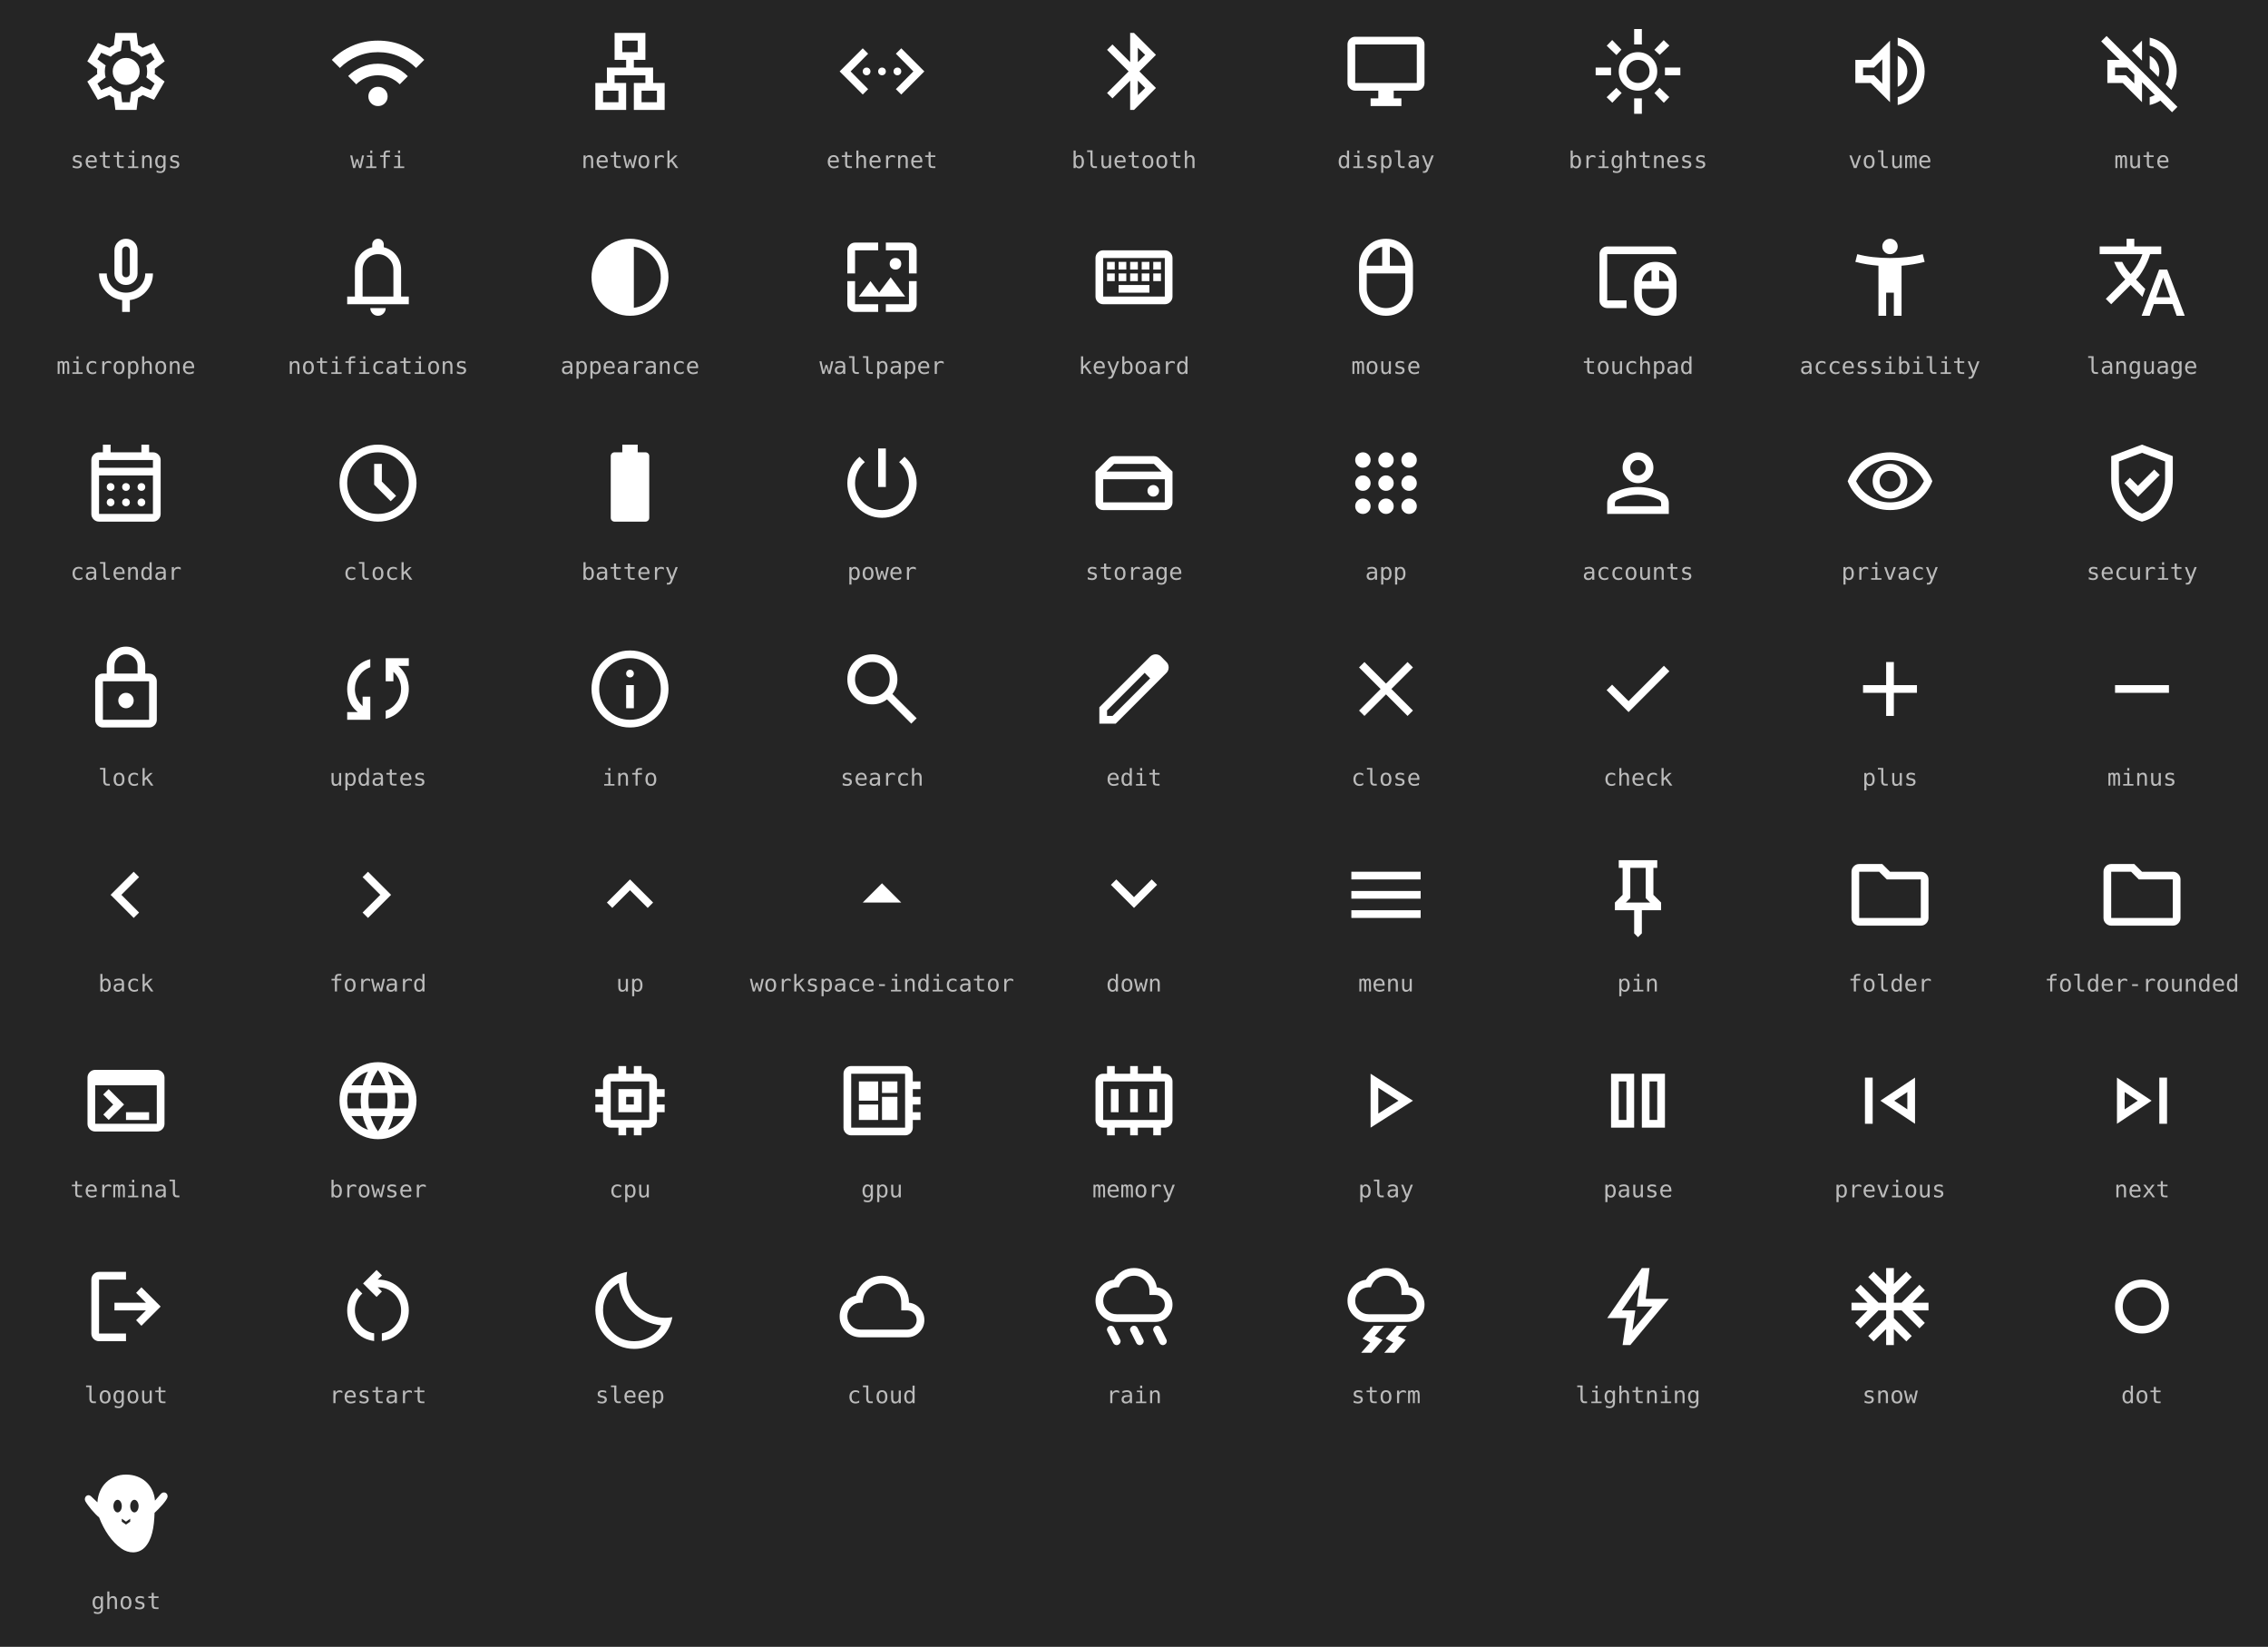
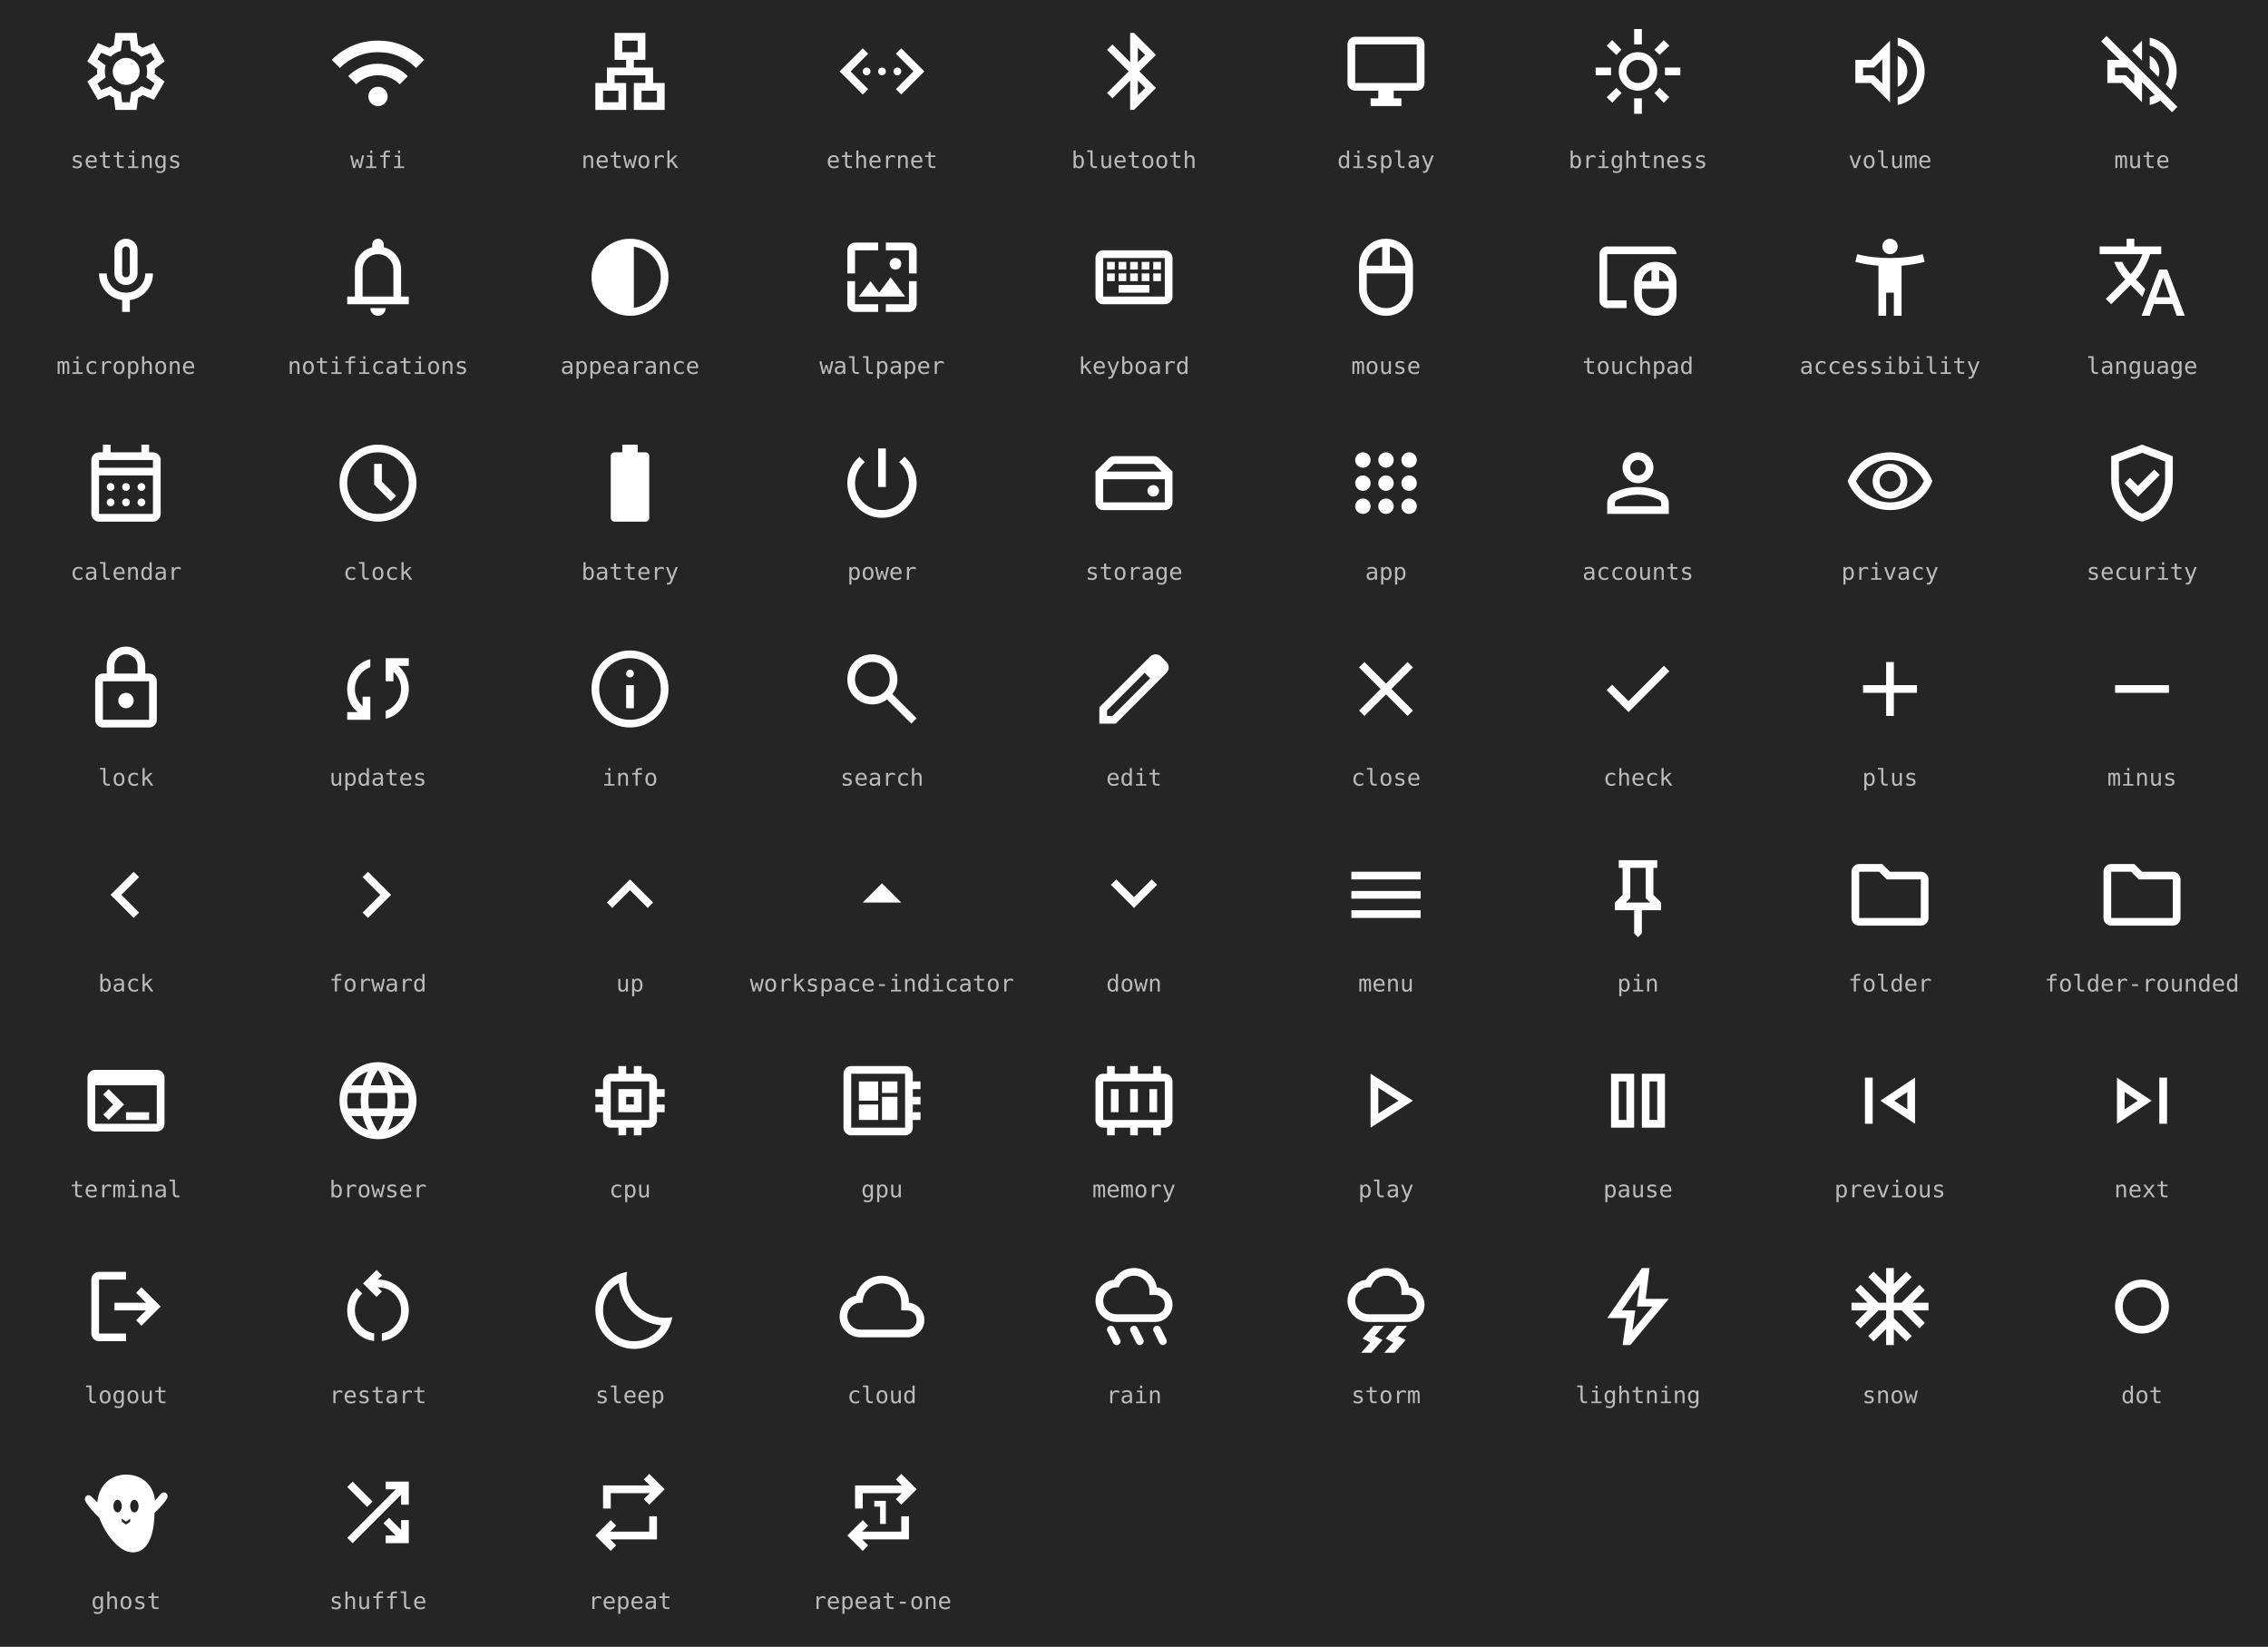
<svg xmlns="http://www.w3.org/2000/svg" width="1080" height="784" viewBox="0 0 1080 784" color="#fff">
  <rect width="1080" height="784" fill="#252525" />
  <g transform="translate(36 10) scale(2)">
    <g transform="translate(1 23) scale(0.02291667)" fill="currentColor">
      <path d="m370-80-16-128q-13-5-24.5-12T307-235l-119 50L78-375l103-78q-1-7-1-13.5v-27q0-6.5 1-13.5L78-585l110-190 119 50q11-8 23-15t24-12l16-128h220l16 128q13 5 24.5 12t22.5 15l119-50 110 190-103 78q1 7 1 13.5v27q0 6.5-2 13.5l103 78-110 190-118-50q-11 8-23 15t-24 12L590-80H370Zm70-80h79l14-106q31-8 57.5-23.5T639-327l99 41 39-68-86-65q5-14 7-29.5t2-31.5q0-16-2-31.5t-7-29.5l86-65-39-68-99 42q-22-23-48.5-38.5T533-694l-13-106h-79l-14 106q-31 8-57.5 23.5T321-633l-99-41-39 68 86 64q-5 15-7 30t-2 32q0 16 2 31t7 30l-86 65 39 68 99-42q22 23 48.5 38.5T427-266l13 106Zm42-180q58 0 99-41t41-99q0-58-41-99t-99-41q-59 0-99.5 41T342-480q0 58 40.5 99t99.5 41Zm-2-140Z" />
    </g>
  </g>
  <text x="60" y="80" text-anchor="middle" fill="#bbb" font-family="monospace" font-size="11">settings</text>
  <g transform="translate(156 10) scale(2)">
    <g transform="translate(1 23) scale(0.02291667)" fill="currentColor">
      <path d="M480-120q-42 0-71-29t-29-71q0-42 29-71t71-29q42 0 71 29t29 71q0 42-29 71t-71 29ZM254-346l-84-86q59-59 138.5-93.5T480-560q92 0 171.5 35T790-430l-84 84q-44-44-102-69t-124-25q-66 0-124 25t-102 69ZM84-516 0-600q92-94 215-147t265-53q142 0 265 53t215 147l-84 84q-77-77-178.5-120.5T480-680q-116 0-217.5 43.5T84-516Z" />
    </g>
  </g>
  <text x="180" y="80" text-anchor="middle" fill="#bbb" font-family="monospace" font-size="11">wifi</text>
  <g transform="translate(276 10) scale(2)">
    <g transform="translate(1 23) scale(0.02291667)" fill="currentColor">
      <path d="M120-80v-280h120v-160h200v-80H320v-280h320v280H520v80h200v160h120v280H520v-280h120v-80H320v80h120v280H120Zm280-600h160v-120H400v120ZM200-160h160v-120H200v120Zm400 0h160v-120H600v120ZM480-680ZM360-280Zm240 0Z" />
    </g>
  </g>
  <text x="300" y="80" text-anchor="middle" fill="#bbb" font-family="monospace" font-size="11">network</text>
  <g transform="translate(396 10) scale(2)">
    <g transform="translate(1 23) scale(0.02291667)" fill="currentColor">
      <path d="m680-240-56-56 182-184-182-184 56-56 240 240-240 240Zm-400 0L40-480l240-240 56 56-182 184 182 184-56 56Zm40-200q-17 0-28.5-11.5T280-480q0-17 11.5-28.5T320-520q17 0 28.5 11.5T360-480q0 17-11.5 28.5T320-440Zm160 0q-17 0-28.5-11.5T440-480q0-17 11.5-28.5T480-520q17 0 28.5 11.5T520-480q0 17-11.5 28.5T480-440Zm160 0q-17 0-28.5-11.5T600-480q0-17 11.5-28.5T640-520q17 0 28.5 11.5T680-480q0 17-11.5 28.5T640-440Z" />
    </g>
  </g>
  <text x="420" y="80" text-anchor="middle" fill="#bbb" font-family="monospace" font-size="11">ethernet</text>
  <g transform="translate(516 10) scale(2)">
    <g transform="translate(1 23) scale(0.02291667)" fill="currentColor">
      <path d="M440-80v-304L256-200l-56-56 224-224-224-224 56-56 184 184v-304h40l228 228-172 172 172 172L480-80h-40Zm80-496 76-76-76-74v150Zm0 342 76-74-76-76v150Z" />
    </g>
  </g>
  <text x="540" y="80" text-anchor="middle" fill="#bbb" font-family="monospace" font-size="11">bluetooth</text>
  <g transform="translate(636 10) scale(2)">
    <g transform="translate(1 23) scale(0.02291667)" fill="currentColor">
      <path d="M320-120v-80h80v-80H160q-33 0-56.5-23.5T80-360v-400q0-33 23.5-56.5T160-840h640q33 0 56.5 23.5T880-760v400q0 33-23.5 56.5T800-280H560v80h80v80H320ZM160-360h640v-400H160v400Zm0 0v-400 400Z" />
    </g>
  </g>
  <text x="660" y="80" text-anchor="middle" fill="#bbb" font-family="monospace" font-size="11">display</text>
  <g transform="translate(756 10) scale(2)">
    <g transform="translate(1 23) scale(0.02291667)" fill="currentColor">
      <path d="M480-360q50 0 85-35t35-85q0-50-35-85t-85-35q-50 0-85 35t-35 85q0 50 35 85t85 35Zm0 80q-83 0-141.5-58.5T280-480q0-83 58.5-141.5T480-680q83 0 141.5 58.5T680-480q0 83-58.5 141.5T480-280ZM200-440H40v-80h160v80Zm720 0H760v-80h160v80ZM440-760v-160h80v160h-80Zm0 720v-160h80v160h-80ZM256-650l-101-97 57-59 96 100-52 56Zm492 496-97-101 53-55 101 97-57 59Zm-98-550 97-101 59 57-100 96-56-52ZM154-212l101-97 55 53-97 101-59-57Zm326-268Z" />
    </g>
  </g>
  <text x="780" y="80" text-anchor="middle" fill="#bbb" font-family="monospace" font-size="11">brightness</text>
  <g transform="translate(876 10) scale(2)">
    <g transform="translate(1 23) scale(0.02291667)" fill="currentColor">
      <path d="M560-131v-82q90-26 145-100t55-168q0-94-55-168T560-749v-82q124 28 202 125.5T840-481q0 127-78 224.5T560-131ZM120-360v-240h160l200-200v640L280-360H120Zm440 40v-322q47 22 73.5 66t26.5 96q0 51-26.5 94.5T560-320ZM400-606l-86 86H200v80h114l86 86v-252ZM300-480Z" />
    </g>
  </g>
  <text x="900" y="80" text-anchor="middle" fill="#bbb" font-family="monospace" font-size="11">volume</text>
  <g transform="translate(996 10) scale(2)">
    <g transform="translate(1 23) scale(0.02291667)" fill="currentColor">
      <path d="M792-56 671-177q-25 16-53 27.5T560-131v-82q14-5 27.5-10t25.5-12L480-368v208L280-360H120v-240h128L56-792l56-56 736 736-56 56Zm-8-232-58-58q17-31 25.5-65t8.5-70q0-94-55-168T560-749v-82q124 28 202 125.5T840-481q0 53-14.5 102T784-288ZM650-422l-90-90v-130q47 22 73.5 66t26.5 96q0 15-2.5 29.5T650-422ZM480-592 376-696l104-104v208Zm-80 238v-94l-72-72H200v80h114l86 86Zm-36-130Z" />
    </g>
  </g>
  <text x="1020" y="80" text-anchor="middle" fill="#bbb" font-family="monospace" font-size="11">mute</text>
  <g transform="translate(36 108) scale(2)">
    <g transform="translate(1 23) scale(0.02291667)" fill="currentColor">
      <path d="M480-400q-50 0-85-35t-35-85v-240q0-50 35-85t85-35q50 0 85 35t35 85v240q0 50-35 85t-85 35Zm0-240Zm-40 520v-123q-104-14-172-93t-68-184h80q0 83 58.5 141.5T480-320q83 0 141.5-58.5T680-520h80q0 105-68 184t-172 93v123h-80Zm40-360q17 0 28.5-11.5T520-520v-240q0-17-11.5-28.5T480-800q-17 0-28.5 11.5T440-760v240q0 17 11.5 28.5T480-480Z" />
    </g>
  </g>
  <text x="60" y="178" text-anchor="middle" fill="#bbb" font-family="monospace" font-size="11">microphone</text>
  <g transform="translate(156 108) scale(2)">
    <g transform="translate(1 23) scale(0.02291667)" fill="currentColor">
      <path d="M160-200v-80h80v-280q0-83 50-147.5T420-792v-28q0-25 17.5-42.5T480-880q25 0 42.5 17.5T540-820v28q80 20 130 84.5T720-560v280h80v80H160Zm320-300Zm0 420q-33 0-56.5-23.5T400-160h160q0 33-23.5 56.5T480-80ZM320-280h320v-280q0-66-47-113t-113-47q-66 0-113 47t-47 113v280Z" />
    </g>
  </g>
  <text x="180" y="178" text-anchor="middle" fill="#bbb" font-family="monospace" font-size="11">notifications</text>
  <g transform="translate(276 108) scale(2)">
    <g transform="translate(1 23) scale(0.02291667)" fill="currentColor">
      <path d="M480-80q-83 0-156-31.5T197-197q-54-54-85.5-127T80-480q0-83 31.5-156T197-763q54-54 127-85.5T480-880q83 0 156 31.5T763-763q54 54 85.5 127T880-480q0 83-31.5 156T763-197q-54 54-127 85.5T480-80Zm40-83q119-15 199.5-104.5T800-480q0-123-80.5-212.5T520-797v634Z" />
    </g>
  </g>
  <text x="300" y="178" text-anchor="middle" fill="#bbb" font-family="monospace" font-size="11">appearance</text>
  <g transform="translate(396 108) scale(2)">
    <g transform="translate(1 23) scale(0.02291667)" fill="currentColor">
      <path d="M200-120q-33 0-56.5-23.5T120-200v-240h80v240h240v80H200Zm320 0v-80h240v-240h80v240q0 33-23.5 56.5T760-120H520ZM240-280l120-160 90 120 120-160 150 200H240ZM120-520v-240q0-33 23.5-56.5T200-840h240v80H200v240h-80Zm640 0v-240H520v-80h240q33 0 56.5 23.5T840-760v240h-80Zm-140-40q-26 0-43-17t-17-43q0-26 17-43t43-17q26 0 43 17t17 43q0 26-17 43t-43 17Z" />
    </g>
  </g>
  <text x="420" y="178" text-anchor="middle" fill="#bbb" font-family="monospace" font-size="11">wallpaper</text>
  <g transform="translate(516 108) scale(2)">
    <g transform="translate(1 23) scale(0.02291667)" fill="currentColor">
      <path d="M160-200q-33 0-56.5-23.5T80-280v-400q0-33 23.5-56.5T160-760h640q33 0 56.5 23.5T880-680v400q0 33-23.5 56.5T800-200H160Zm0-80h640v-400H160v400Zm160-40h320v-80H320v80ZM200-440h80v-80h-80v80Zm120 0h80v-80h-80v80Zm120 0h80v-80h-80v80Zm120 0h80v-80h-80v80Zm120 0h80v-80h-80v80ZM200-560h80v-80h-80v80Zm120 0h80v-80h-80v80Zm120 0h80v-80h-80v80Zm120 0h80v-80h-80v80Zm120 0h80v-80h-80v80ZM160-280v-400 400Z" />
    </g>
  </g>
  <text x="540" y="178" text-anchor="middle" fill="#bbb" font-family="monospace" font-size="11">keyboard</text>
  <g transform="translate(636 108) scale(2)">
    <g transform="translate(1 23) scale(0.02291667)" fill="currentColor">
      <path d="M480-80q-116 0-198-82t-82-198v-240q0-116 82-198t198-82q116 0 198 82t82 198v240q0 116-82 198T480-80Zm40-520h160q0-72-45.5-127T520-796v196Zm-240 0h160v-196q-69 14-114.5 69T280-600Zm200 440q83 0 141.5-58.5T680-360v-160H280v160q0 83 58.5 141.5T480-160Zm0-360Zm40-80Zm-80 0Zm40 80Z" />
    </g>
  </g>
  <text x="660" y="178" text-anchor="middle" fill="#bbb" font-family="monospace" font-size="11">mouse</text>
  <g transform="translate(756 108) scale(2)">
    <g transform="translate(1 23) scale(0.02291667)" fill="currentColor">
      <path d="M660-160q58 0 99-41t41-99v-60H520v60q0 58 41 99t99 41ZM521-440h99v-114q-38 11-65.5 42T521-440Zm179 0h99q-6-41-33.5-72T700-554v114ZM660-80q-92 0-156-64t-64-156v-120q0-92 64-156t156-64q92 0 156 64t64 156v120q0 92-64 156T660-80ZM160-240v-480 480Zm0 80q-33 0-56.5-23.5T80-240v-480q0-33 23.5-56.5T160-800h640q33 0 56.5 23.5T880-720H160v480h201v80H160Z" />
    </g>
  </g>
  <text x="780" y="178" text-anchor="middle" fill="#bbb" font-family="monospace" font-size="11">touchpad</text>
  <g transform="translate(876 108) scale(2)">
    <g transform="translate(1 23) scale(0.02291667)" fill="currentColor">
      <path d="M480-720q-33 0-56.5-23.5T400-800q0-33 23.5-56.5T480-880q33 0 56.5 23.5T560-800q0 33-23.5 56.5T480-720ZM360-80v-520q-60-5-122-15t-118-25l20-80q78 21 166 30.5t174 9.5q86 0 174-9.5T820-720l20 80q-56 15-118 25t-122 15v520h-80v-240h-80v240h-80Z" />
    </g>
  </g>
  <text x="900" y="178" text-anchor="middle" fill="#bbb" font-family="monospace" font-size="11">accessibility</text>
  <g transform="translate(996 108) scale(2)">
    <g transform="translate(1 23) scale(0.02291667)" fill="currentColor">
      <path d="m476-80 182-480h84L924-80h-84l-43-122H603L560-80h-84ZM160-200l-56-56 202-202q-35-35-63.5-80T190-640h84q20 39 40 68t48 58q33-33 68.5-92.5T484-720H40v-80h280v-80h80v80h280v80H564q-21 72-63 148t-83 116l96 98-30 82-122-125-202 201Zm468-72h144l-72-204-72 204Z" />
    </g>
  </g>
  <text x="1020" y="178" text-anchor="middle" fill="#bbb" font-family="monospace" font-size="11">language</text>
  <g transform="translate(36 206) scale(2)">
    <g transform="translate(1 23) scale(0.02291667)" fill="currentColor">
      <path d="M200-80q-33 0-56.5-23.5T120-160v-560q0-33 23.5-56.5T200-800h40v-80h80v80h320v-80h80v80h40q33 0 56.5 23.5T840-720v560q0 33-23.5 56.5T760-80H200Zm0-80h560v-400H200v400Zm0-480h560v-80H200v80Zm0 0v-80 80Zm280 240q-17 0-28.5-11.5T440-440q0-17 11.5-28.5T480-480q17 0 28.5 11.5T520-440q0 17-11.5 28.5T480-400Zm-160 0q-17 0-28.5-11.5T280-440q0-17 11.5-28.5T320-480q17 0 28.5 11.5T360-440q0 17-11.5 28.5T320-400Zm320 0q-17 0-28.5-11.5T600-440q0-17 11.5-28.5T640-480q17 0 28.5 11.5T680-440q0 17-11.5 28.5T640-400ZM480-240q-17 0-28.5-11.5T440-280q0-17 11.5-28.5T480-320q17 0 28.5 11.5T520-280q0 17-11.5 28.5T480-240Zm-160 0q-17 0-28.5-11.5T280-280q0-17 11.5-28.5T320-320q17 0 28.5 11.5T360-280q0 17-11.5 28.5T320-240Zm320 0q-17 0-28.5-11.5T600-280q0-17 11.5-28.5T640-320q17 0 28.5 11.5T680-280q0 17-11.5 28.5T640-240Z" />
    </g>
  </g>
  <text x="60" y="276" text-anchor="middle" fill="#bbb" font-family="monospace" font-size="11">calendar</text>
  <g transform="translate(156 206) scale(2)">
    <g transform="translate(1 23) scale(0.02291667)" fill="currentColor">
      <path d="m612-292 56-56-148-148v-184h-80v216l172 172ZM480-80q-83 0-156-31.5T197-197q-54-54-85.5-127T80-480q0-83 31.5-156T197-763q54-54 127-85.5T480-880q83 0 156 31.5T763-763q54 54 85.5 127T880-480q0 83-31.5 156T763-197q-54 54-127 85.5T480-80Zm0-400Zm0 320q133 0 226.5-93.5T800-480q0-133-93.5-226.5T480-800q-133 0-226.5 93.5T160-480q0 133 93.5 226.5T480-160Z" />
    </g>
  </g>
  <text x="180" y="276" text-anchor="middle" fill="#bbb" font-family="monospace" font-size="11">clock</text>
  <g transform="translate(276 206) scale(2)">
    <g transform="translate(1 23) scale(0.02291667)" fill="currentColor">
      <path d="M320-80q-17 0-28.5-11.5T280-120v-640q0-17 11.5-28.5T320-800h80v-80h160v80h80q17 0 28.5 11.5T680-760v640q0 17-11.5 28.5T640-80H320Z" />
    </g>
  </g>
  <text x="300" y="276" text-anchor="middle" fill="#bbb" font-family="monospace" font-size="11">battery</text>
  <g transform="translate(396 206) scale(2)">
    <g transform="translate(1 23) scale(0.02291667)" fill="currentColor">
      <path d="M440-440v-400h80v400h-80Zm40 320q-74 0-139.5-28.5T226-226q-49-49-77.5-114.5T120-480q0-80 33-151t93-123l56 56q-48 40-75 97t-27 121q0 116 82 198t198 82q117 0 198.5-82T760-480q0-64-26.5-121T658-698l56-56q60 52 93 123t33 151q0 74-28.5 139.5t-77 114.5q-48.5 49-114 77.5T480-120Z" />
    </g>
  </g>
  <text x="420" y="276" text-anchor="middle" fill="#bbb" font-family="monospace" font-size="11">power</text>
  <g transform="translate(516 206) scale(2)">
    <g transform="translate(1 23) scale(0.02291667)" fill="currentColor">
      <path d="M160-280h640v-240H160v240Zm520-60q25 0 42.5-17.5T740-400q0-25-17.5-42.5T680-460q-25 0-42.5 17.5T620-400q0 25 17.5 42.5T680-340Zm200-260H767l-80-80H273l-80 80H80l137-137q11-11 25.5-17t30.5-6h414q16 0 30.5 6t25.5 17l137 137ZM160-200q-33 0-56.5-23.5T80-280v-320h800v320q0 33-23.5 56.5T800-200H160Z" />
    </g>
  </g>
  <text x="540" y="276" text-anchor="middle" fill="#bbb" font-family="monospace" font-size="11">storage</text>
  <g transform="translate(636 206) scale(2)">
    <g transform="translate(1 23) scale(0.02291667)" fill="currentColor">
      <path d="M240-160q-33 0-56.5-23.5T160-240q0-33 23.5-56.5T240-320q33 0 56.5 23.5T320-240q0 33-23.5 56.5T240-160Zm240 0q-33 0-56.5-23.5T400-240q0-33 23.5-56.5T480-320q33 0 56.5 23.5T560-240q0 33-23.5 56.5T480-160Zm240 0q-33 0-56.5-23.5T640-240q0-33 23.5-56.5T720-320q33 0 56.5 23.5T800-240q0 33-23.5 56.5T720-160ZM240-400q-33 0-56.5-23.5T160-480q0-33 23.5-56.5T240-560q33 0 56.5 23.5T320-480q0 33-23.5 56.5T240-400Zm240 0q-33 0-56.5-23.5T400-480q0-33 23.5-56.5T480-560q33 0 56.5 23.5T560-480q0 33-23.5 56.5T480-400Zm240 0q-33 0-56.5-23.5T640-480q0-33 23.5-56.5T720-560q33 0 56.5 23.5T800-480q0 33-23.5 56.5T720-400ZM240-640q-33 0-56.5-23.5T160-720q0-33 23.5-56.5T240-800q33 0 56.5 23.5T320-720q0 33-23.5 56.5T240-640Zm240 0q-33 0-56.5-23.5T400-720q0-33 23.5-56.5T480-800q33 0 56.5 23.5T560-720q0 33-23.5 56.5T480-640Zm240 0q-33 0-56.5-23.5T640-720q0-33 23.5-56.5T720-800q33 0 56.5 23.5T800-720q0 33-23.5 56.5T720-640Z" />
    </g>
  </g>
  <text x="660" y="276" text-anchor="middle" fill="#bbb" font-family="monospace" font-size="11">app</text>
  <g transform="translate(756 206) scale(2)">
    <g transform="translate(1 23) scale(0.02291667)" fill="currentColor">
      <path d="M480-480q-66 0-113-47t-47-113q0-66 47-113t113-47q66 0 113 47t47 113q0 66-47 113t-113 47ZM160-160v-112q0-34 17.5-62.5T224-378q62-31 126-46.5T480-440q66 0 130 15.5T736-378q29 15 46.5 43.5T800-272v112H160Zm80-80h480v-32q0-11-5.5-20T700-306q-54-27-109-40.5T480-360q-56 0-111 13.5T260-306q-9 5-14.5 14t-5.5 20v32Zm240-320q33 0 56.5-23.5T560-640q0-33-23.5-56.5T480-720q-33 0-56.5 23.5T400-640q0 33 23.5 56.5T480-560Zm0-80Zm0 400Z" />
    </g>
  </g>
  <text x="780" y="276" text-anchor="middle" fill="#bbb" font-family="monospace" font-size="11">accounts</text>
  <g transform="translate(876 206) scale(2)">
    <g transform="translate(1 23) scale(0.02291667)" fill="currentColor">
      <path d="M480-320q75 0 127.5-52.5T660-500q0-75-52.5-127.5T480-680q-75 0-127.5 52.5T300-500q0 75 52.5 127.5T480-320Zm0-72q-45 0-76.5-31.5T372-500q0-45 31.5-76.5T480-608q45 0 76.5 31.5T588-500q0 45-31.5 76.5T480-392Zm0 192q-146 0-266-81.5T40-500q54-137 174-218.5T480-800q146 0 266 81.5T920-500q-54 137-174 218.5T480-200Zm0-300Zm0 220q113 0 207.5-59.5T832-500q-50-101-144.5-160.5T480-720q-113 0-207.5 59.5T128-500q50 101 144.5 160.5T480-280Z" />
    </g>
  </g>
  <text x="900" y="276" text-anchor="middle" fill="#bbb" font-family="monospace" font-size="11">privacy</text>
  <g transform="translate(996 206) scale(2)">
    <g transform="translate(1 23) scale(0.02291667)" fill="currentColor">
      <path d="m438-338 226-226-57-57-169 169-84-84-57 57 141 141Zm42 258q-139-35-229.5-159.5T160-516v-244l320-120 320 120v244q0 152-90.5 276.5T480-80Zm0-84q104-33 172-132t68-220v-189l-240-90-240 90v189q0 121 68 220t172 132Zm0-316Z" />
    </g>
  </g>
  <text x="1020" y="276" text-anchor="middle" fill="#bbb" font-family="monospace" font-size="11">security</text>
  <g transform="translate(36 304) scale(2)">
    <g transform="translate(1 23) scale(0.02291667)" fill="currentColor">
      <path d="M240-80q-33 0-56.5-23.5T160-160v-400q0-33 23.5-56.5T240-640h40v-80q0-83 58.5-141.5T480-920q83 0 141.5 58.5T680-720v80h40q33 0 56.5 23.5T800-560v400q0 33-23.5 56.5T720-80H240Zm0-80h480v-400H240v400Zm240-120q33 0 56.5-23.5T560-360q0-33-23.5-56.5T480-440q-33 0-56.5 23.5T400-360q0 33 23.5 56.5T480-280ZM360-640h240v-80q0-50-35-85t-85-35q-50 0-85 35t-35 85v80ZM240-160v-400 400Z" />
    </g>
  </g>
  <text x="60" y="374" text-anchor="middle" fill="#bbb" font-family="monospace" font-size="11">lock</text>
  <g transform="translate(156 304) scale(2)">
    <g transform="translate(1 23) scale(0.02291667)" fill="currentColor">
      <path d="M160-160v-80h110l-16-14q-52-46-73-105t-21-119q0-111 66.5-197.5T400-790v84q-72 26-116 88.5T240-478q0 45 17 87.5t53 78.5l10 10v-98h80v240H160Zm400-10v-84q72-26 116-88.5T720-482q0-45-17-87.5T650-648l-10-10v98h-80v-240h240v80H690l16 14q49 49 71.5 106.5T800-482q0 111-66.5 197.5T560-170Z" />
    </g>
  </g>
  <text x="180" y="374" text-anchor="middle" fill="#bbb" font-family="monospace" font-size="11">updates</text>
  <g transform="translate(276 304) scale(2)">
    <g transform="translate(1 23) scale(0.02291667)" fill="currentColor">
      <path d="M440-280h80v-240h-80v240Zm40-320q17 0 28.5-11.5T520-640q0-17-11.5-28.5T480-680q-17 0-28.5 11.5T440-640q0 17 11.5 28.5T480-600Zm0 520q-83 0-156-31.5T197-197q-54-54-85.5-127T80-480q0-83 31.5-156T197-763q54-54 127-85.5T480-880q83 0 156 31.5T763-763q54 54 85.5 127T880-480q0 83-31.5 156T763-197q-54 54-127 85.5T480-80Zm0-80q134 0 227-93t93-227q0-134-93-227t-227-93q-134 0-227 93t-93 227q0 134 93 227t227 93Zm0-320Z" />
    </g>
  </g>
  <text x="300" y="374" text-anchor="middle" fill="#bbb" font-family="monospace" font-size="11">info</text>
  <g transform="translate(396 304) scale(2)">
    <g transform="translate(1 23) scale(0.02291667)" fill="currentColor">
      <path d="M784-120 532-372q-30 24-69 38t-83 14q-109 0-184.5-75.5T120-580q0-109 75.5-184.5T380-840q109 0 184.5 75.5T640-580q0 44-14 83t-38 69l252 252-56 56ZM380-400q75 0 127.5-52.5T560-580q0-75-52.5-127.5T380-760q-75 0-127.5 52.5T200-580q0 75 52.5 127.5T380-400Z" />
    </g>
  </g>
  <text x="420" y="374" text-anchor="middle" fill="#bbb" font-family="monospace" font-size="11">search</text>
  <g transform="translate(516 304) scale(2)">
    <g transform="translate(1 23) scale(0.02291667)" fill="currentColor">
      <path d="M200-200h57l391-391-57-57-391 391v57Zm-80 80v-170l528-527q12-11 26.5-17t30.5-6q16 0 31 6t26 18l55 56q12 11 17.5 26t5.5 30q0 16-5.5 30.5T817-647L290-120H120Zm640-584-56-56 56 56Zm-141 85-28-29 57 57-29-28Z" />
    </g>
  </g>
  <text x="540" y="374" text-anchor="middle" fill="#bbb" font-family="monospace" font-size="11">edit</text>
  <g transform="translate(636 304) scale(2)">
    <g transform="translate(1 23) scale(0.02291667)" fill="currentColor">
      <path d="m256-200-56-56 224-224-224-224 56-56 224 224 224-224 56 56-224 224 224 224-56 56-224-224-224 224Z" />
    </g>
  </g>
  <text x="660" y="374" text-anchor="middle" fill="#bbb" font-family="monospace" font-size="11">close</text>
  <g transform="translate(756 304) scale(2)">
    <g transform="translate(1 23) scale(0.02291667)" fill="currentColor">
      <path d="M382-240 154-468l57-57 171 171 367-367 57 57-424 424Z" />
    </g>
  </g>
  <text x="780" y="374" text-anchor="middle" fill="#bbb" font-family="monospace" font-size="11">check</text>
  <g transform="translate(876 304) scale(2)">
    <g transform="translate(1 23) scale(0.02291667)" fill="currentColor">
      <path d="M440-440H200v-80h240v-240h80v240h240v80H520v240h-80v-240Z" />
    </g>
  </g>
  <text x="900" y="374" text-anchor="middle" fill="#bbb" font-family="monospace" font-size="11">plus</text>
  <g transform="translate(996 304) scale(2)">
    <g transform="translate(1 23) scale(0.02291667)" fill="currentColor">
      <path d="M200-440v-80h560v80H200Z" />
    </g>
  </g>
  <text x="1020" y="374" text-anchor="middle" fill="#bbb" font-family="monospace" font-size="11">minus</text>
  <g transform="translate(36 402) scale(2)">
    <g transform="translate(1 23) scale(0.02291667)" fill="currentColor">
      <path d="M560-240 320-480l240-240 56 56-184 184 184 184-56 56Z" />
    </g>
  </g>
  <text x="60" y="472" text-anchor="middle" fill="#bbb" font-family="monospace" font-size="11">back</text>
  <g transform="translate(156 402) scale(2)">
    <g transform="translate(1 23) scale(0.02291667)" fill="currentColor">
      <path d="M504-480 320-664l56-56 240 240-240 240-56-56 184-184Z" />
    </g>
  </g>
  <text x="180" y="472" text-anchor="middle" fill="#bbb" font-family="monospace" font-size="11">forward</text>
  <g transform="translate(276 402) scale(2)">
    <g transform="translate(1 23) scale(0.02291667)" fill="currentColor">
      <path d="M480-528 296-344l-56-56 240-240 240 240-56 56-184-184Z" />
    </g>
  </g>
  <text x="300" y="472" text-anchor="middle" fill="#bbb" font-family="monospace" font-size="11">up</text>
  <g transform="translate(396 402) scale(2)">
    <g transform="translate(1 23) scale(0.02291667)" fill="currentColor">
      <path d="m280-400 200-200 200 200H280Z" />
    </g>
  </g>
  <text x="420" y="472" text-anchor="middle" fill="#bbb" font-family="monospace" font-size="11">workspace-indicator</text>
  <g transform="translate(516 402) scale(2)">
    <g transform="translate(1 23) scale(0.02291667)" fill="currentColor">
      <path d="M480-344 240-584l56-56 184 184 184-184 56 56-240 240Z" />
    </g>
  </g>
  <text x="540" y="472" text-anchor="middle" fill="#bbb" font-family="monospace" font-size="11">down</text>
  <g transform="translate(636 402) scale(2)">
    <g transform="translate(1 23) scale(0.02291667)" fill="currentColor">
      <path d="M120-240v-80h720v80H120Zm0-200v-80h720v80H120Zm0-200v-80h720v80H120Z" />
    </g>
  </g>
  <text x="660" y="472" text-anchor="middle" fill="#bbb" font-family="monospace" font-size="11">menu</text>
  <g transform="translate(756 402) scale(2)">
    <g transform="translate(1 1) scale(0.9166667)" fill="currentColor">
      <path d="m16 12 2 2v2h-5v6l-1 1-1-1v-6H6v-2l2-2V5H7V3h10v2h-1Zm-7.15 2h6.3L14 12.85V5h-4v7.85ZM12 14Z" />
    </g>
  </g>
  <text x="780" y="472" text-anchor="middle" fill="#bbb" font-family="monospace" font-size="11">pin</text>
  <g transform="translate(876 402) scale(2)">
    <g transform="translate(1 23) scale(0.02291667)" fill="currentColor">
      <path d="M160-160q-33 0-56.5-23.5T80-240v-480q0-33 23.5-56.5T160-800h240l80 80h320q33 0 56.5 23.5T880-640v400q0 33-23.5 56.5T800-160H160Zm0-80h640v-400H447l-80-80H160v480Zm0 0v-480 480Z" />
    </g>
  </g>
  <text x="900" y="472" text-anchor="middle" fill="#bbb" font-family="monospace" font-size="11">folder</text>
  <g transform="translate(996 402) scale(2)">
    <g transform="translate(1 23) scale(0.02291667)" fill="currentColor">
      <path d="M160-160q-33 0-56.5-23.5T80-240v-480q0-33 23.5-56.5T160-800h240l80 80h320q33 0 56.5 23.5T880-640v400q0 33-23.5 56.5T800-160H160Zm0-80h640v-400H447l-80-80H160v480Zm0 0v-480 480Z" />
    </g>
  </g>
  <text x="1020" y="472" text-anchor="middle" fill="#bbb" font-family="monospace" font-size="11">folder-rounded</text>
  <g transform="translate(36 500) scale(2)">
    <g transform="translate(1 23) scale(0.02291667)" fill="currentColor">
      <path d="M160-160q-33 0-56.5-23.5T80-240v-480q0-33 23.5-56.5T160-800h640q33 0 56.5 23.5T880-720v480q0 33-23.5 56.5T800-160H160Zm0-80h640v-400H160v400Zm140-40-56-56 103-104-104-104 57-56 160 160-160 160Zm180 0v-80h240v80H480Z" />
    </g>
  </g>
  <text x="60" y="570" text-anchor="middle" fill="#bbb" font-family="monospace" font-size="11">terminal</text>
  <g transform="translate(156 500) scale(2)">
    <g transform="translate(1 23) scale(0.02291667)" fill="currentColor">
      <path d="M480-80q-82 0-155-31.5t-127.5-86Q143-252 111.5-325T80-480q0-83 31.5-155.5t86-127Q252-817 325-848.5T480-880q83 0 155.5 31.5t127 86q54.5 54.5 86 127T880-480q0 82-31.5 155t-86 127.5q-54.5 54.5-127 86T480-80Zm0-82q26-36 45-75t31-83H404q12 44 31 83t45 75Zm-104-16q-18-33-31.5-68.5T322-320H204q29 50 72.5 87t99.5 55Zm208 0q56-18 99.5-55t72.5-87H638q-9 38-22.5 73.5T584-178ZM170-400h136q-3-20-4.5-39.5T300-480q0-21 1.5-40.5T306-560H170q-5 20-7.5 39.5T160-480q0 21 2.5 40.5T170-400Zm216 0h188q3-20 4.5-39.5T580-480q0-21-1.5-40.5T574-560H386q-3 20-4.5 39.5T380-480q0 21 1.5 40.5T386-400Zm268 0h136q5-20 7.5-39.5T800-480q0-21-2.5-40.5T790-560H654q3 20 4.5 39.5T660-480q0 21-1.5 40.5T654-400Zm-16-240h118q-29-50-72.5-87T584-782q18 33 31.5 68.5T638-640Zm-234 0h152q-12-44-31-83t-45-75q-26 36-45 75t-31 83Zm-200 0h118q9-38 22.5-73.5T376-782q-56 18-99.5 55T204-640Z" />
    </g>
  </g>
  <text x="180" y="570" text-anchor="middle" fill="#bbb" font-family="monospace" font-size="11">browser</text>
  <g transform="translate(276 500) scale(2)">
    <g transform="translate(1 23) scale(0.02291667)" fill="currentColor">
      <path d="M360-360v-240h240v240H360Zm80-80h80v-80h-80v80Zm-80 320v-80h-80q-33 0-56.5-23.5T200-280v-80h-80v-80h80v-80h-80v-80h80v-80q0-33 23.5-56.5T280-760h80v-80h80v80h80v-80h80v80h80q33 0 56.5 23.5T760-680v80h80v80h-80v80h80v80h-80v80q0 33-23.5 56.5T680-200h-80v80h-80v-80h-80v80h-80Zm320-160v-400H280v400h400ZM480-480Z" />
    </g>
  </g>
  <text x="300" y="570" text-anchor="middle" fill="#bbb" font-family="monospace" font-size="11">cpu</text>
  <g transform="translate(396 500) scale(2)">
    <g transform="translate(1 23) scale(0.02291667)" fill="currentColor">
      <path d="M160-120q-33 0-56.5-23.5T80-200v-560q0-33 23.5-56.5T160-840h560q33 0 56.5 23.5T800-760v80h80v80h-80v80h80v80h-80v80h80v80h-80v80q0 33-23.5 56.5T720-120H160Zm0-80h560v-560H160v560Zm80-80h200v-160H240v160Zm240-280h160v-120H480v120Zm-240 80h200v-200H240v200Zm240 200h160v-240H480v240ZM160-760v560-560Z" />
    </g>
  </g>
  <text x="420" y="570" text-anchor="middle" fill="#bbb" font-family="monospace" font-size="11">gpu</text>
  <g transform="translate(516 500) scale(2)">
    <g transform="translate(1 23) scale(0.02291667)" fill="currentColor">
      <path d="M240-360h80v-240h-80v240Zm200 0h80v-240h-80v240Zm200 0h80v-240h-80v240Zm-480 80h640v-400H160v400Zm0 0v-400 400Zm40 160v-80h-40q-33 0-56.5-23.5T80-280v-400q0-33 23.5-56.5T160-760h40v-80h80v80h160v-80h80v80h160v-80h80v80h40q33 0 56.5 23.5T880-680v400q0 33-23.5 56.5T800-200h-40v80h-80v-80H520v80h-80v-80H280v80h-80Z" />
    </g>
  </g>
  <text x="540" y="570" text-anchor="middle" fill="#bbb" font-family="monospace" font-size="11">memory</text>
  <g transform="translate(636 500) scale(2)">
    <g transform="translate(1 23) scale(0.02291667)" fill="currentColor">
      <path d="M320-200v-560l440 280-440 280Zm80-280Zm0 134 210-134-210-134v268Z" />
    </g>
  </g>
  <text x="660" y="570" text-anchor="middle" fill="#bbb" font-family="monospace" font-size="11">play</text>
  <g transform="translate(756 500) scale(2)">
    <g transform="translate(1 23) scale(0.02291667)" fill="currentColor">
      <path d="M520-200v-560h240v560H520Zm-320 0v-560h240v560H200Zm400-80h80v-400h-80v400Zm-320 0h80v-400h-80v400Zm0-400v400-400Zm320 0v400-400Z" />
    </g>
  </g>
  <text x="780" y="570" text-anchor="middle" fill="#bbb" font-family="monospace" font-size="11">pause</text>
  <g transform="translate(876 500) scale(2)">
    <g transform="translate(1 23) scale(0.02291667)" fill="currentColor">
      <path d="M220-240v-480h80v480h-80Zm520 0L380-480l360-240v480Zm-80-240Zm0 90v-180l-136 90 136 90Z" />
    </g>
  </g>
  <text x="900" y="570" text-anchor="middle" fill="#bbb" font-family="monospace" font-size="11">previous</text>
  <g transform="translate(996 500) scale(2)">
    <g transform="translate(1 23) scale(0.02291667)" fill="currentColor">
      <path d="M660-240v-480h80v480h-80Zm-440 0v-480l360 240-360 240Zm80-240Zm0 90 136-90-136-90v180Z" />
    </g>
  </g>
  <text x="1020" y="570" text-anchor="middle" fill="#bbb" font-family="monospace" font-size="11">next</text>
  <g transform="translate(36 598) scale(2)">
    <g transform="translate(1 23) scale(0.02291667)" fill="currentColor">
      <path d="M200-120q-33 0-56.5-23.5T120-200v-560q0-33 23.5-56.5T200-840h280v80H200v560h280v80H200Zm440-160-55-58 102-102H360v-80h327L585-622l55-58 200 200-200 200Z" />
    </g>
  </g>
  <text x="60" y="668" text-anchor="middle" fill="#bbb" font-family="monospace" font-size="11">logout</text>
  <g transform="translate(156 598) scale(2)">
    <g transform="translate(1 23) scale(0.02291667)" fill="currentColor">
      <path d="M440-122q-121-15-200.5-105.5T160-440q0-66 26-126.5T260-672l57 57q-38 34-57.5 79T240-440q0 88 56 155.5T440-202v80Zm80 0v-80q87-16 143.5-83T720-440q0-100-70-170t-170-70h-3l44 44-56 56-140-140 140-140 56 56-44 44h3q134 0 227 93t93 227q0 121-79.5 211.5T520-122Z" />
    </g>
  </g>
  <text x="180" y="668" text-anchor="middle" fill="#bbb" font-family="monospace" font-size="11">restart</text>
  <g transform="translate(276 598) scale(2)">
    <g transform="translate(1 23) scale(0.02291667)" fill="currentColor">
      <path d="M524-40q-84 0-157.5-32t-128-86.5Q184-213 152-286.5T120-444q0-146 93-257.5T450-840q-18 99 11 193.5T561-481q71 71 165.5 100T920-370q-26 144-138 237T524-40Zm0-80q88 0 163-44t118-121q-86-8-163-43.5T504-425q-61-61-97-138t-43-163q-77 43-120.5 118.5T200-444q0 135 94.5 229.5T524-120Zm-20-305Z" />
    </g>
  </g>
  <text x="300" y="668" text-anchor="middle" fill="#bbb" font-family="monospace" font-size="11">sleep</text>
  <g transform="translate(396 598) scale(2)">
    <g transform="translate(1 23) scale(0.02291667)" fill="currentColor">
      <path d="M260-160q-91 0-155.5-63T40-377q0-78 47-139t123-78q25-92 100-149t170-57q117 0 198.5 81.5T760-520q69 8 114.5 59.5T920-340q0 75-52.5 127.5T740-160H260Zm0-80h480q42 0 71-29t29-71q0-42-29-71t-71-29h-60v-80q0-83-58.5-141.5T480-720q-83 0-141.5 58.5T280-520h-20q-58 0-99 41t-41 99q0 58 41 99t99 41Zm220-240Z" />
    </g>
  </g>
  <text x="420" y="668" text-anchor="middle" fill="#bbb" font-family="monospace" font-size="11">cloud</text>
  <g transform="translate(516 598) scale(2)">
    <g transform="translate(1 23) scale(0.02291667)" fill="currentColor">
      <path d="M558-84q-15 8-30.5 2.5T504-102l-60-120q-8-15-2.5-30.5T462-276q15-8 30.5-2.5T516-258l60 120q8 15 2.5 30.5T558-84Zm240 0q-15 8-30.5 2.5T744-102l-60-120q-8-15-2.5-30.5T702-276q15-8 30.5-2.5T756-258l60 120q8 15 2.5 30.5T798-84Zm-480 0q-15 8-30.5 2.5T264-102l-60-120q-8-15-2.5-30.5T222-276q15-8 30.5-2.5T276-258l60 120q8 15 2.5 30.5T318-84Zm-18-236q-91 0-155.5-64.5T80-540q0-83 55-145t136-73q32-57 87.5-89.5T480-880q90 0 156.5 57.5T717-679q69 6 116 57t47 122q0 75-52.5 127.5T700-320H300Zm0-80h400q42 0 71-29t29-71q0-42-29-71t-71-29h-60v-40q0-66-47-113t-113-47q-48 0-87.5 26T333-704l-10 24h-25q-57 2-97.5 42.5T160-540q0 58 41 99t99 41Zm180-200Z" />
    </g>
  </g>
  <text x="540" y="668" text-anchor="middle" fill="#bbb" font-family="monospace" font-size="11">rain</text>
  <g transform="translate(636 598) scale(2)">
    <g transform="translate(1 23) scale(0.02291667)" fill="currentColor">
      <path d="m462 0 94-107-80-40 116-133h106l-94 107 80 40L568 0H462ZM222 0l94-107-80-40 116-133h106l-94 107 80 40L328 0H222Zm78-320q-91 0-155.5-64.5T80-540q0-83 55-145t136-73q32-57 87.5-89.5T480-880q90 0 156.5 57.5T717-679q69 6 116 57t47 122q0 75-52.5 127.5T700-320H300Zm0-80h400q42 0 71-29t29-71q0-42-29-71t-71-29h-60v-40q0-66-47-113t-113-47q-48 0-87.5 26T333-704l-10 24h-25q-57 2-97.5 42.5T160-540q0 58 41 99t99 41Zm180-200Z" />
    </g>
  </g>
  <text x="660" y="668" text-anchor="middle" fill="#bbb" font-family="monospace" font-size="11">storm</text>
  <g transform="translate(756 598) scale(2)">
    <g transform="translate(1 23) scale(0.02291667)" fill="currentColor">
      <path d="m422-232 207-248H469l29-227-185 267h139l-30 208ZM320-80l40-280H160l360-520h80l-40 320h240L400-80h-80Zm151-390Z" />
    </g>
  </g>
  <text x="780" y="668" text-anchor="middle" fill="#bbb" font-family="monospace" font-size="11">lightning</text>
  <g transform="translate(876 598) scale(2)">
    <g transform="translate(1 23) scale(0.02291667)" fill="currentColor">
      <path d="M440-80v-166L310-118l-56-56 186-186v-80h-80L174-254l-56-56 128-130H80v-80h166L118-650l56-56 186 186h80v-80L254-786l56-56 130 128v-166h80v166l130-128 56 56-186 186v80h80l186-186 56 56-128 130h166v80H714l128 130-56 56-186-186h-80v80l186 186-56 56-130-128v166h-80Z" />
    </g>
  </g>
  <text x="900" y="668" text-anchor="middle" fill="#bbb" font-family="monospace" font-size="11">snow</text>
  <g transform="translate(996 598) scale(2)">
    <g transform="translate(1 23) scale(0.02291667)" fill="currentColor">
      <path d="M480-480Zm0 280q-116 0-198-82t-82-198q0-116 82-198t198-82q116 0 198 82t82 198q0 116-82 198t-198 82Zm0-80q83 0 141.5-58.5T680-480q0-83-58.5-141.5T480-680q-83 0-141.5 58.5T280-480q0 83 58.5 141.5T480-280Z" />
    </g>
  </g>
  <text x="1020" y="668" text-anchor="middle" fill="#bbb" font-family="monospace" font-size="11">dot</text>
  <g transform="translate(36 696) scale(2)">
    <path fill="currentColor" fill-rule="evenodd" d="M12 3 C15.9 3 18.6 5.6 18.9 9.2 L20.3 7.6 C20.9 6.9 22 7.3 21.9 8.3 C21.8 9.1 19.8 11.2 18.8 12.1 C18.7 15.5 18.2 18.6 16.4 20.4 C14.9 21.9 12.6 21.8 10.9 20.6 C8.6 19 6.8 16.3 5.6 13.2 C4.6 12.4 2.9 10.4 2.3 9.3 C1.9 8.4 2.8 7.5 3.6 8.1 L5.2 9.6 C5.4 5.8 8.2 3 12 3 Z M9.00 10.5 a1 1.5 0 1 0 2.00 0 a1 1.5 0 1 0 -2.00 0 Z M13.00 10.5 a1 1.5 0 1 0 2.00 0 a1 1.5 0 1 0 -2.00 0 Z M11 13.5 L12 14.2 L13 13.5 L13 14.2 L12 14.9 L11 14.2 Z" />
  </g>
  <text x="60" y="766" text-anchor="middle" fill="#bbb" font-family="monospace" font-size="11">ghost</text>
+   <g transform="translate(156 696) scale(2)">
+     <g transform="translate(1 23) scale(0.02291667)" fill="currentColor">
+       <path d="M560-160v-80h104L537-367l57-57 126 126v-102h80v240H560Zm-344 0-56-56 504-504H560v-80h240v240h-80v-104L216-160Zm151-377L160-744l56-56 207 207-56 56Z" />
+     </g>
+   </g>
+   <text x="180" y="766" text-anchor="middle" fill="#bbb" font-family="monospace" font-size="11">shuffle</text>
+   <g transform="translate(276 696) scale(2)">
+     <g transform="translate(1 23) scale(0.02291667)" fill="currentColor">
+       <path d="M280-80 120-240l160-160 56 58-62 62h406v-160h80v240H274l62 62-56 58Zm-80-440v-240h486l-62-62 56-58 160 160-160 160-56-58 62-62H280v160h-80Z" />
+     </g>
+   </g>
+   <text x="300" y="766" text-anchor="middle" fill="#bbb" font-family="monospace" font-size="11">repeat</text>
+   <g transform="translate(396 696) scale(2)">
+     <g transform="translate(1 23) scale(0.02291667)" fill="currentColor">
+       <path d="M460-360v-180h-60v-60h120v240h-60ZM280-80 120-240l160-160 56 58-62 62h406v-160h80v240H274l62 62-56 58Zm-80-440v-240h486l-62-62 56-58 160 160-160 160-56-58 62-62H280v160h-80Z" />
+     </g>
+   </g>
+   <text x="420" y="766" text-anchor="middle" fill="#bbb" font-family="monospace" font-size="11">repeat-one</text>
</svg>
